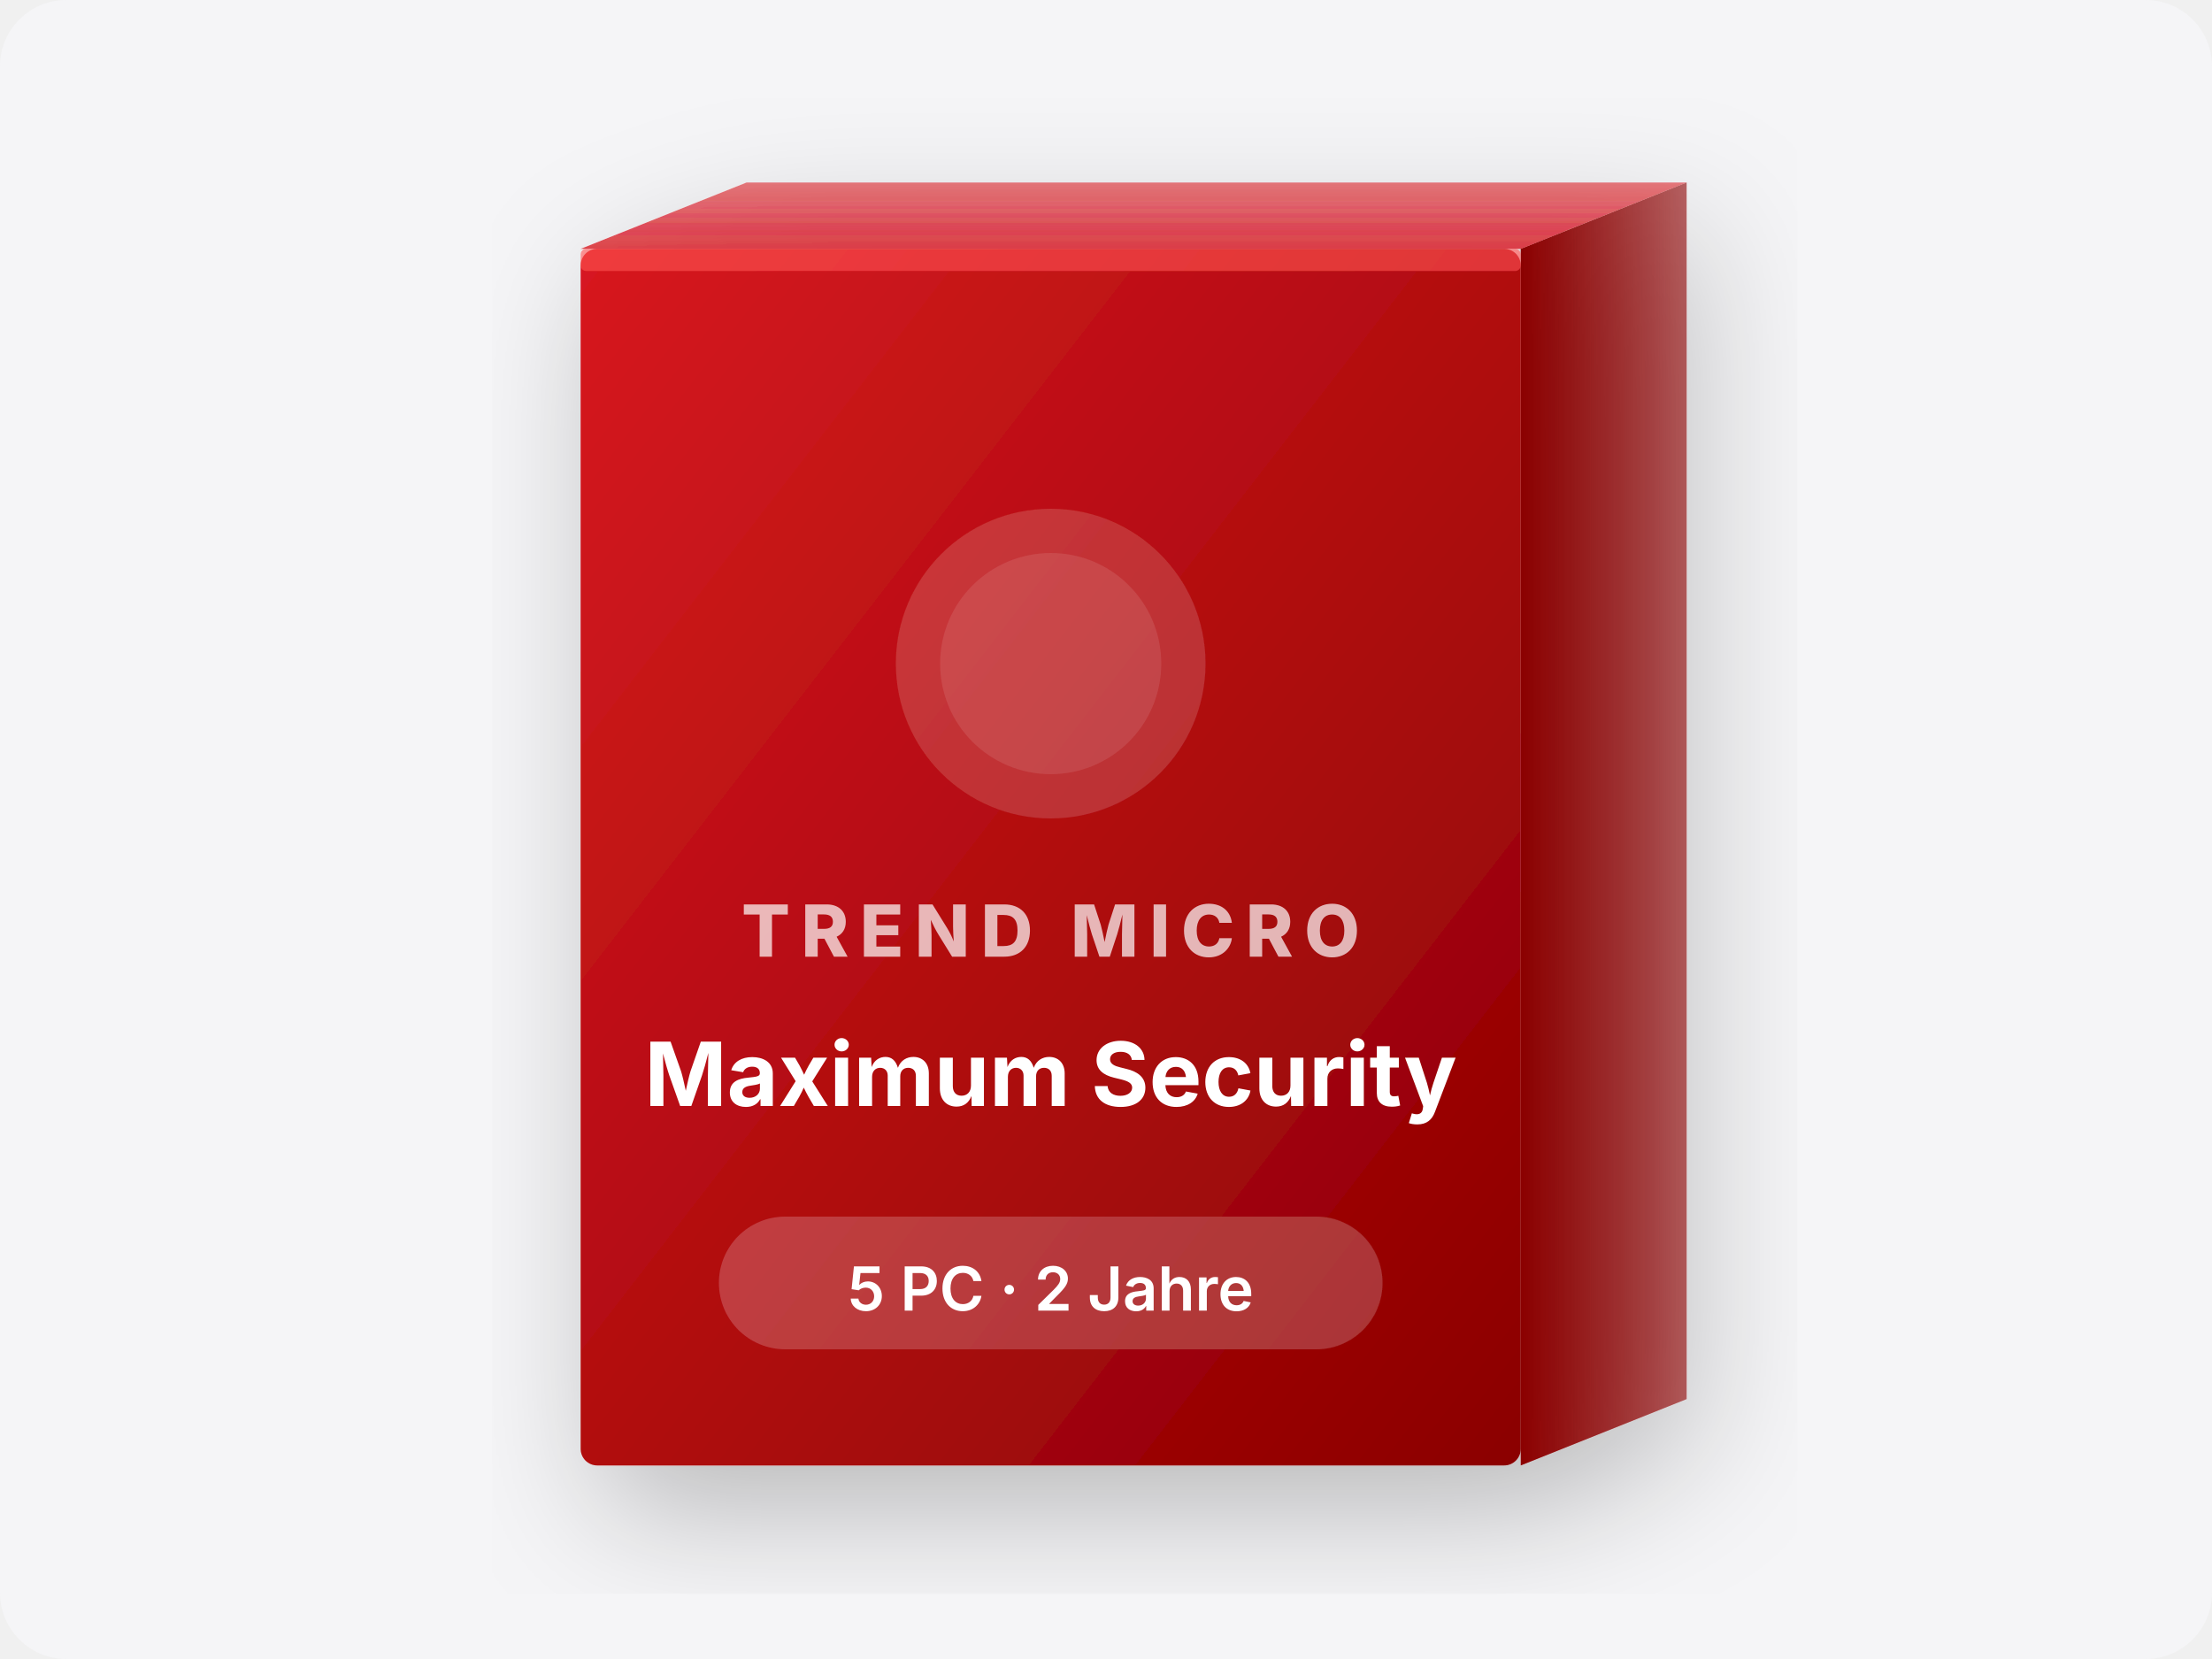
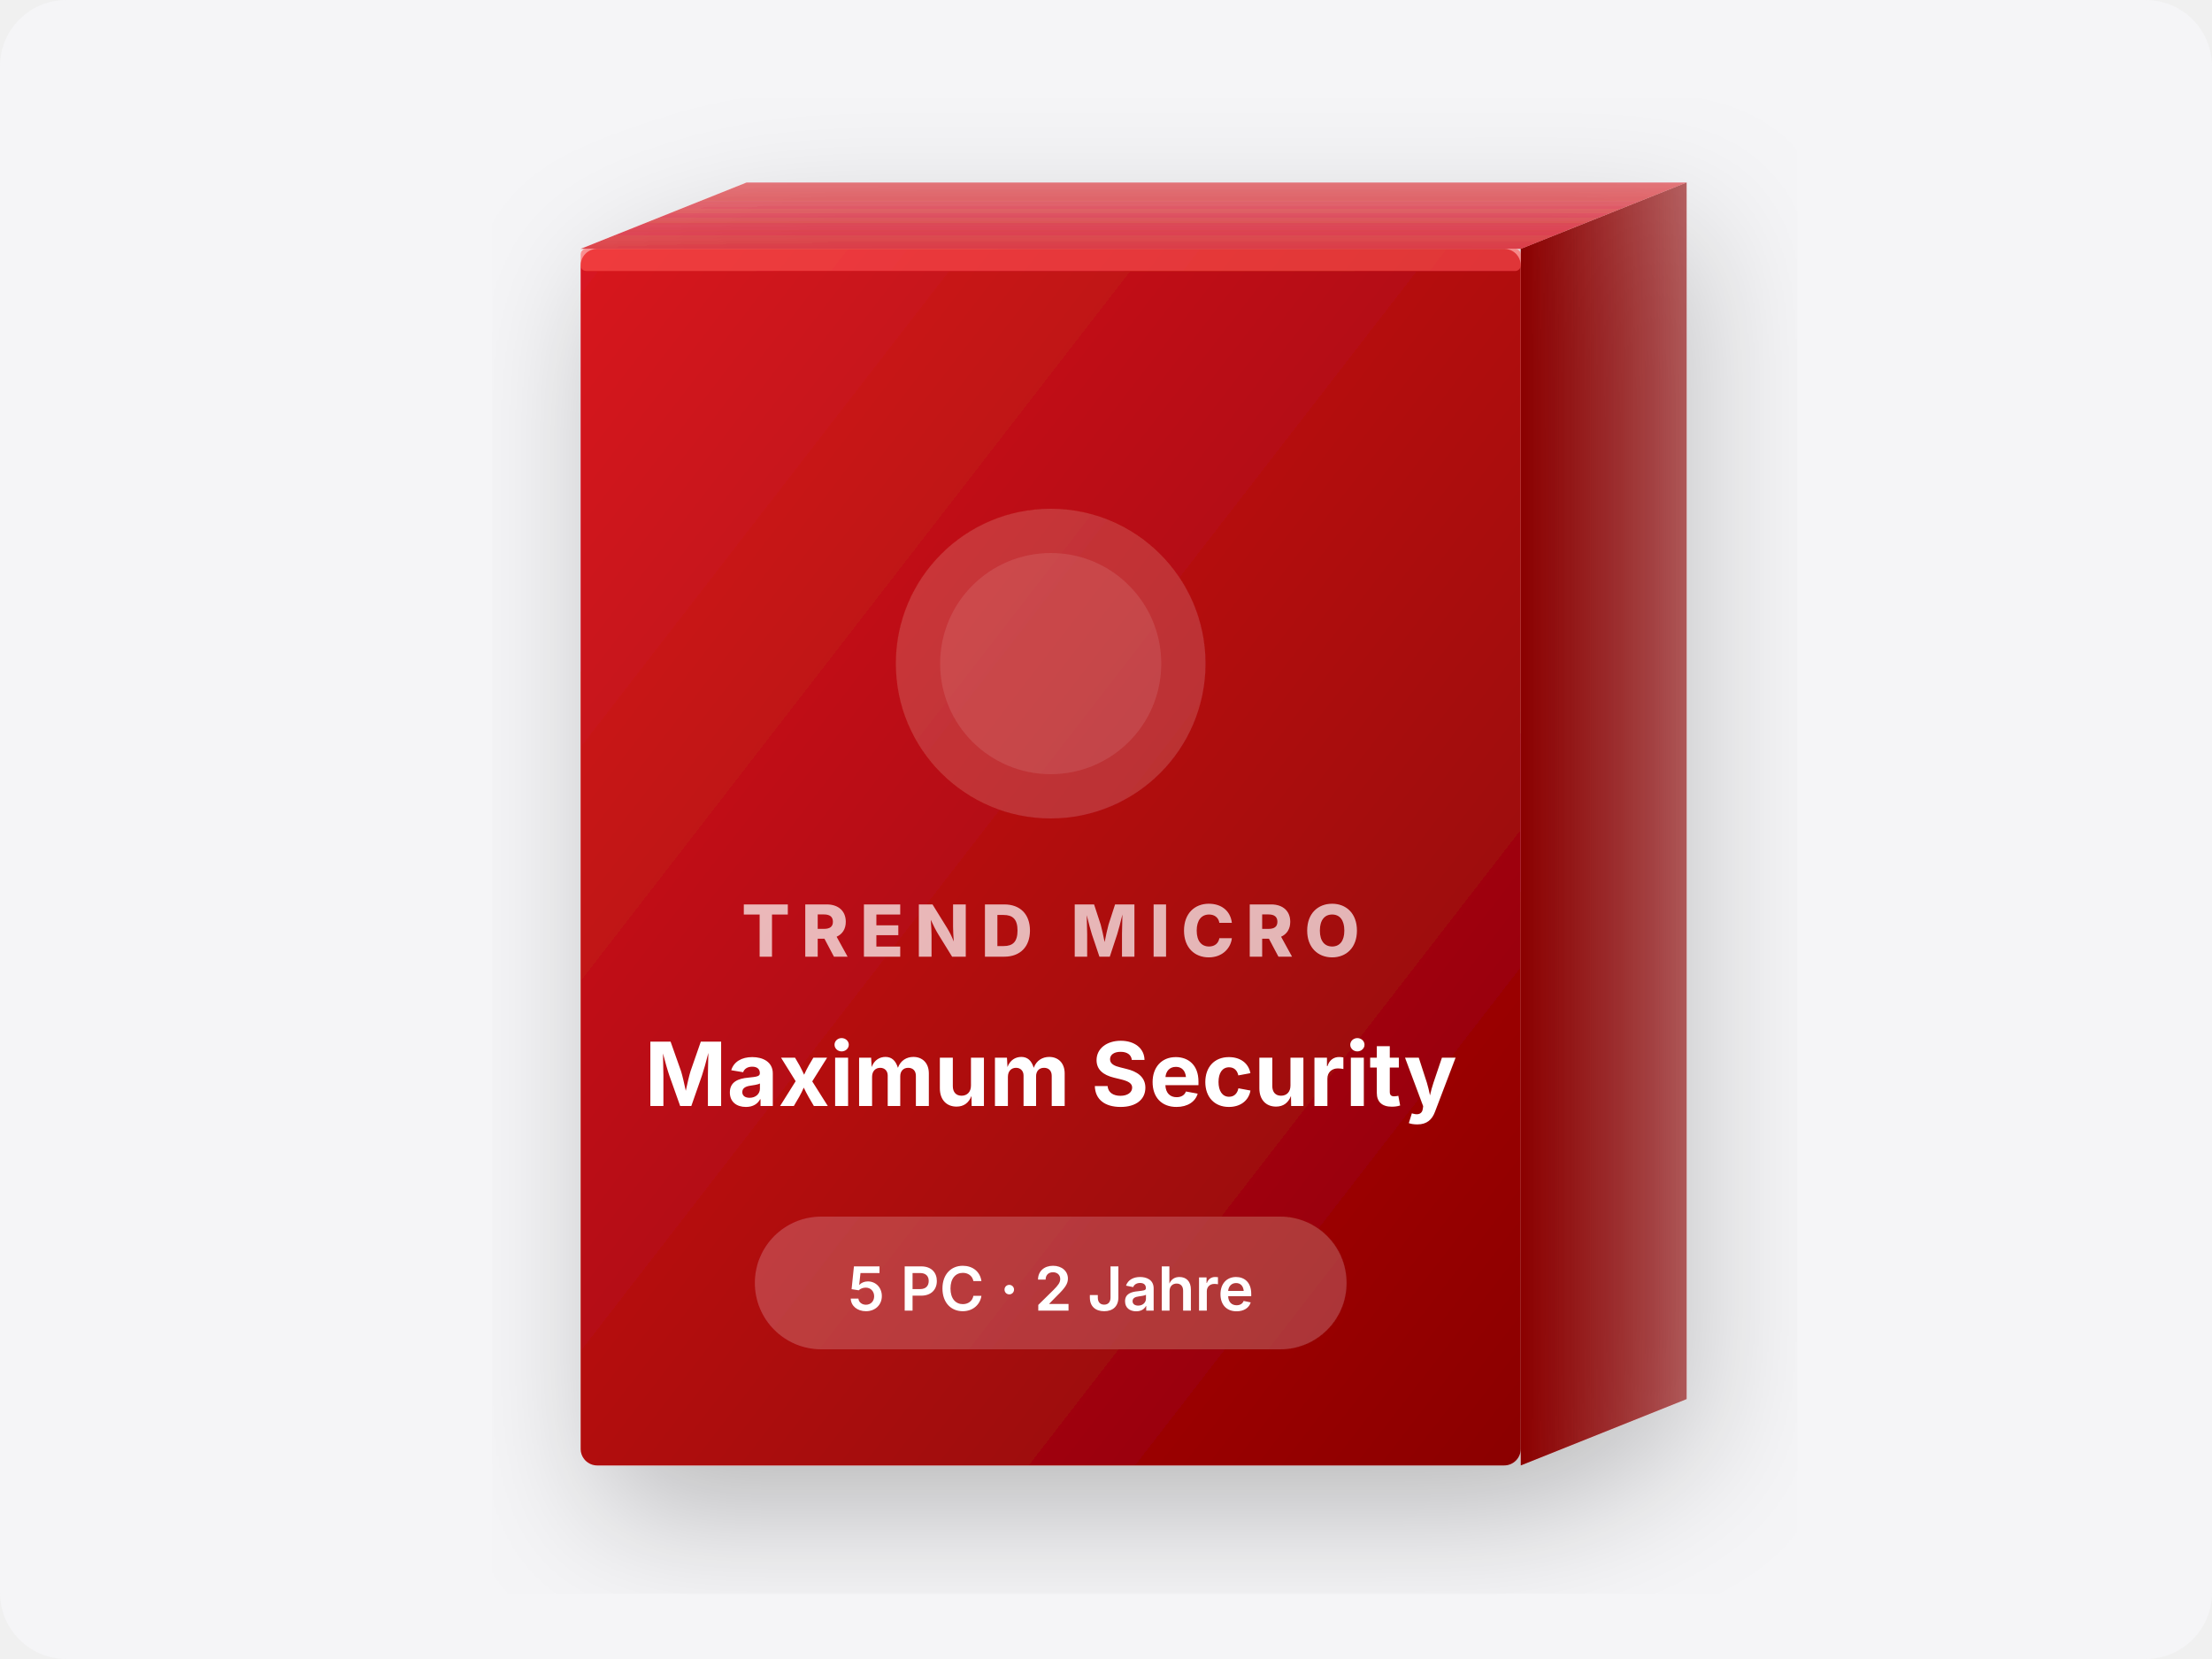
<svg xmlns="http://www.w3.org/2000/svg" viewBox="0 0 400 300" width="400" height="300">
  <defs>
    <linearGradient id="front-TREND-MAXSEC-5PC-2Y" x1="0%" y1="0%" x2="100%" y2="100%">
      <stop offset="0%" style="stop-color:#D71920" />
      <stop offset="100%" style="stop-color:#8B0000" />
    </linearGradient>
    <linearGradient id="side-TREND-MAXSEC-5PC-2Y" x1="0%" y1="0%" x2="100%" y2="0%">
      <stop offset="0%" style="stop-color:#8B0000" />
      <stop offset="100%" style="stop-color:#8B0000;stop-opacity:0.6" />
    </linearGradient>
    <linearGradient id="top-TREND-MAXSEC-5PC-2Y" x1="0%" y1="100%" x2="0%" y2="0%">
      <stop offset="0%" style="stop-color:#D71920" />
      <stop offset="100%" style="stop-color:#D71920;stop-opacity:0.7" />
    </linearGradient>
    <filter id="shadow-TREND-MAXSEC-5PC-2Y">
      <feDropShadow dx="4" dy="8" stdDeviation="12" flood-opacity="0.25" />
    </filter>
  </defs>
  <rect width="400" height="300" fill="#f5f5f7" rx="12" />
  <g filter="url(#shadow-TREND-MAXSEC-5PC-2Y)" transform="translate(95, 25)">
    <polygon points="180,20 210,8 210,228 180,240" fill="url(#side-TREND-MAXSEC-5PC-2Y)" />
    <polygon points="10,20 180,20 210,8 40,8" fill="url(#top-TREND-MAXSEC-5PC-2Y)" opacity="0.8" />
    <rect x="10" y="20" width="170" height="220" rx="3" fill="url(#front-TREND-MAXSEC-5PC-2Y)" />
    <rect x="10" y="20" width="170" height="4" fill="#FF5252" opacity="0.6" rx="1" />
    <circle cx="95" cy="95" r="28" fill="white" opacity="0.15" />
    <circle cx="95" cy="95" r="20" fill="white" opacity="0.1" />
    <text x="95" y="148" text-anchor="middle" font-family="system-ui,-apple-system,sans-serif" font-size="13" font-weight="800" letter-spacing="2" fill="#fff" opacity="0.7">TREND MICRO</text>
    <text x="95" y="175" text-anchor="middle" font-family="system-ui,-apple-system,sans-serif" font-size="16" font-weight="700" fill="#fff">Maximum Security</text>
-     <rect x="35" y="195" width="120" height="24" rx="12" fill="white" opacity="0.2" />
+     <rect x="41.5" y="195" width="107" height="24" rx="12" fill="white" opacity="0.2" />
    <text x="95" y="212" text-anchor="middle" font-family="system-ui,-apple-system,sans-serif" font-size="11" font-weight="600" fill="#fff">5 PC · 2 Jahre</text>
  </g>
</svg>
